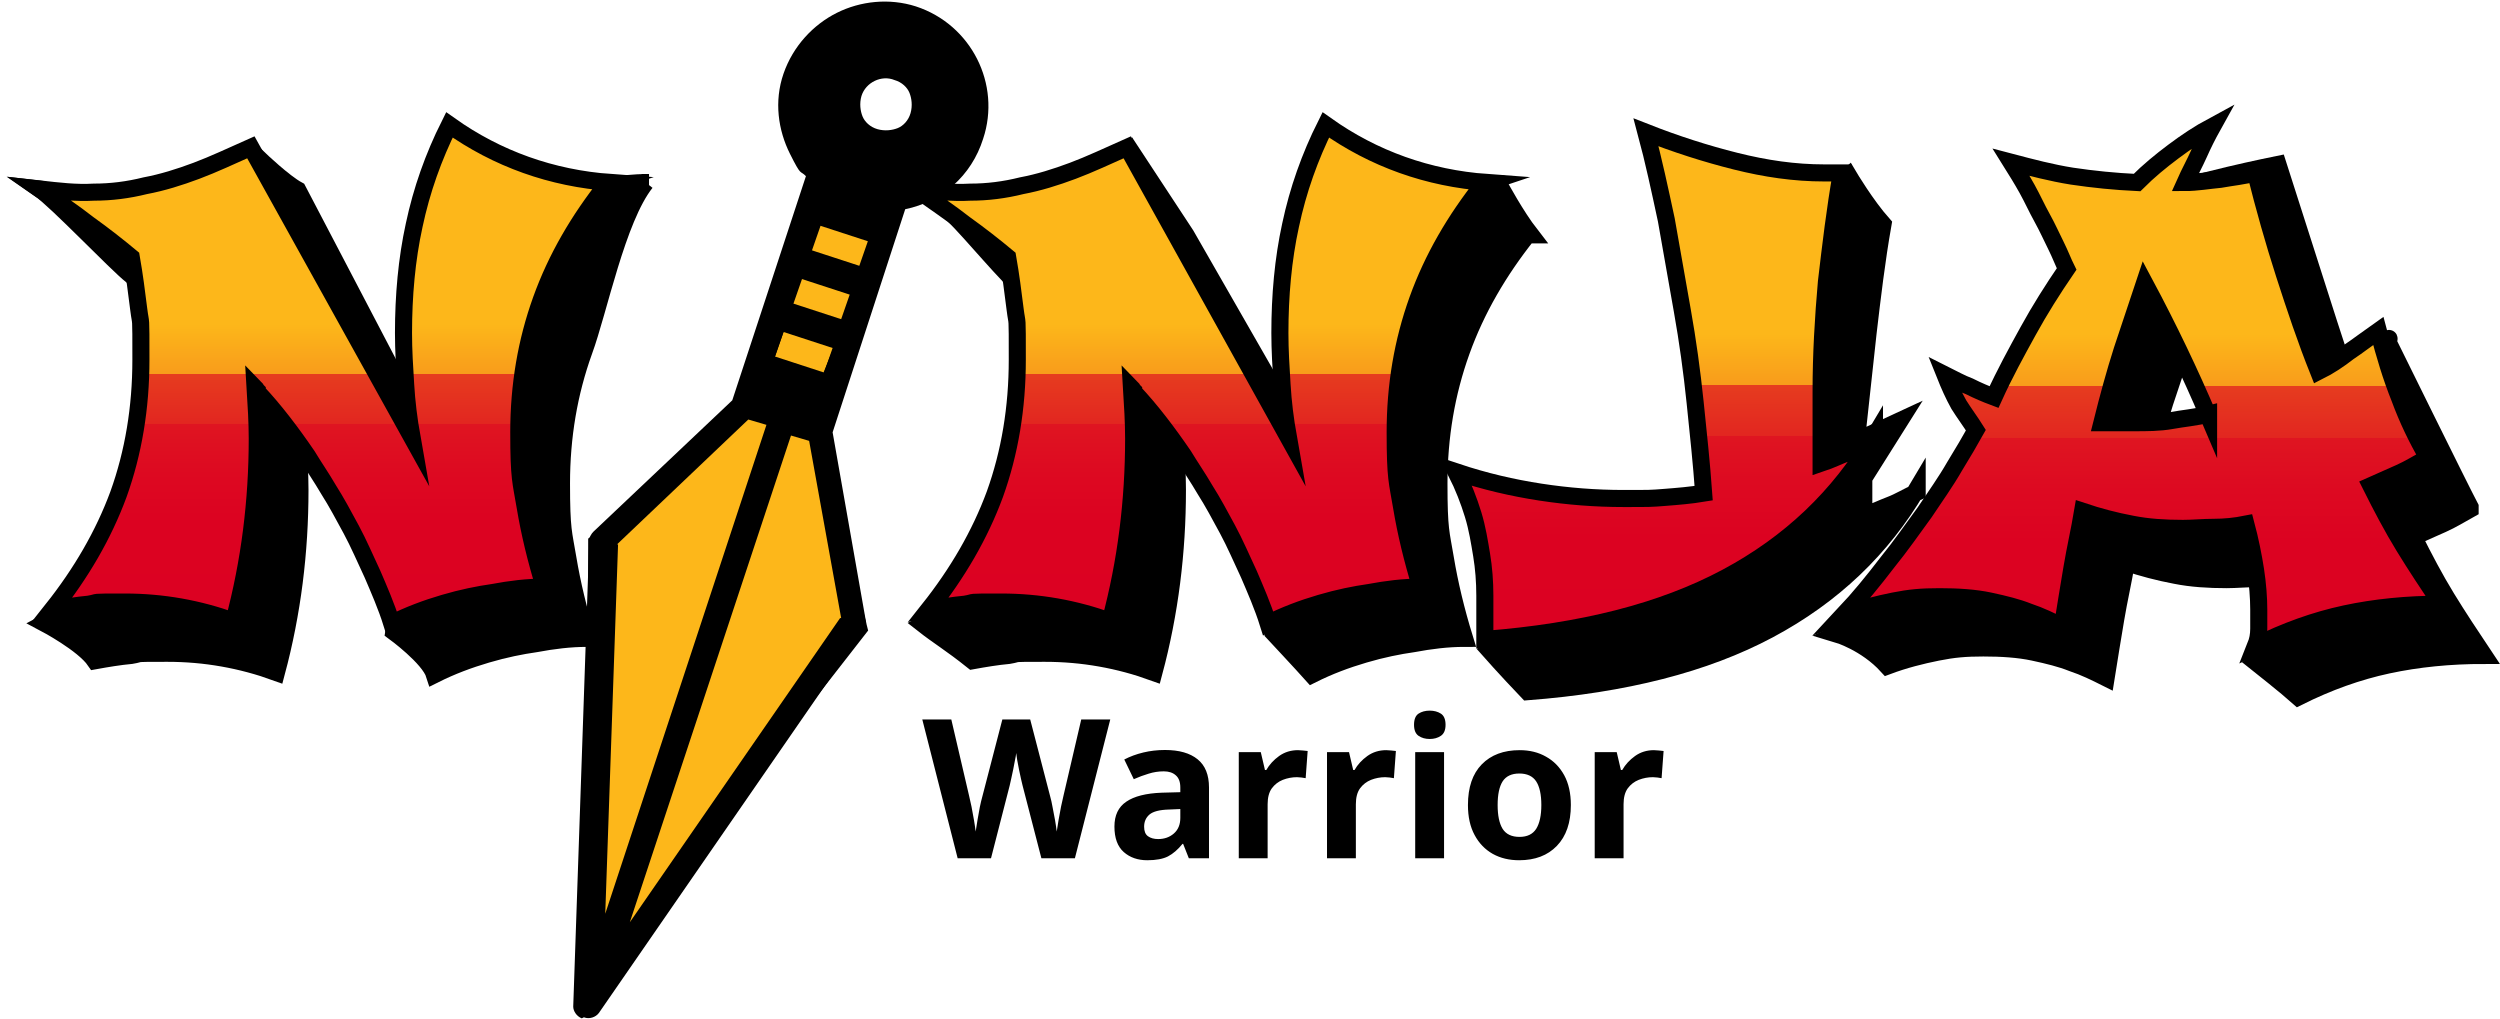
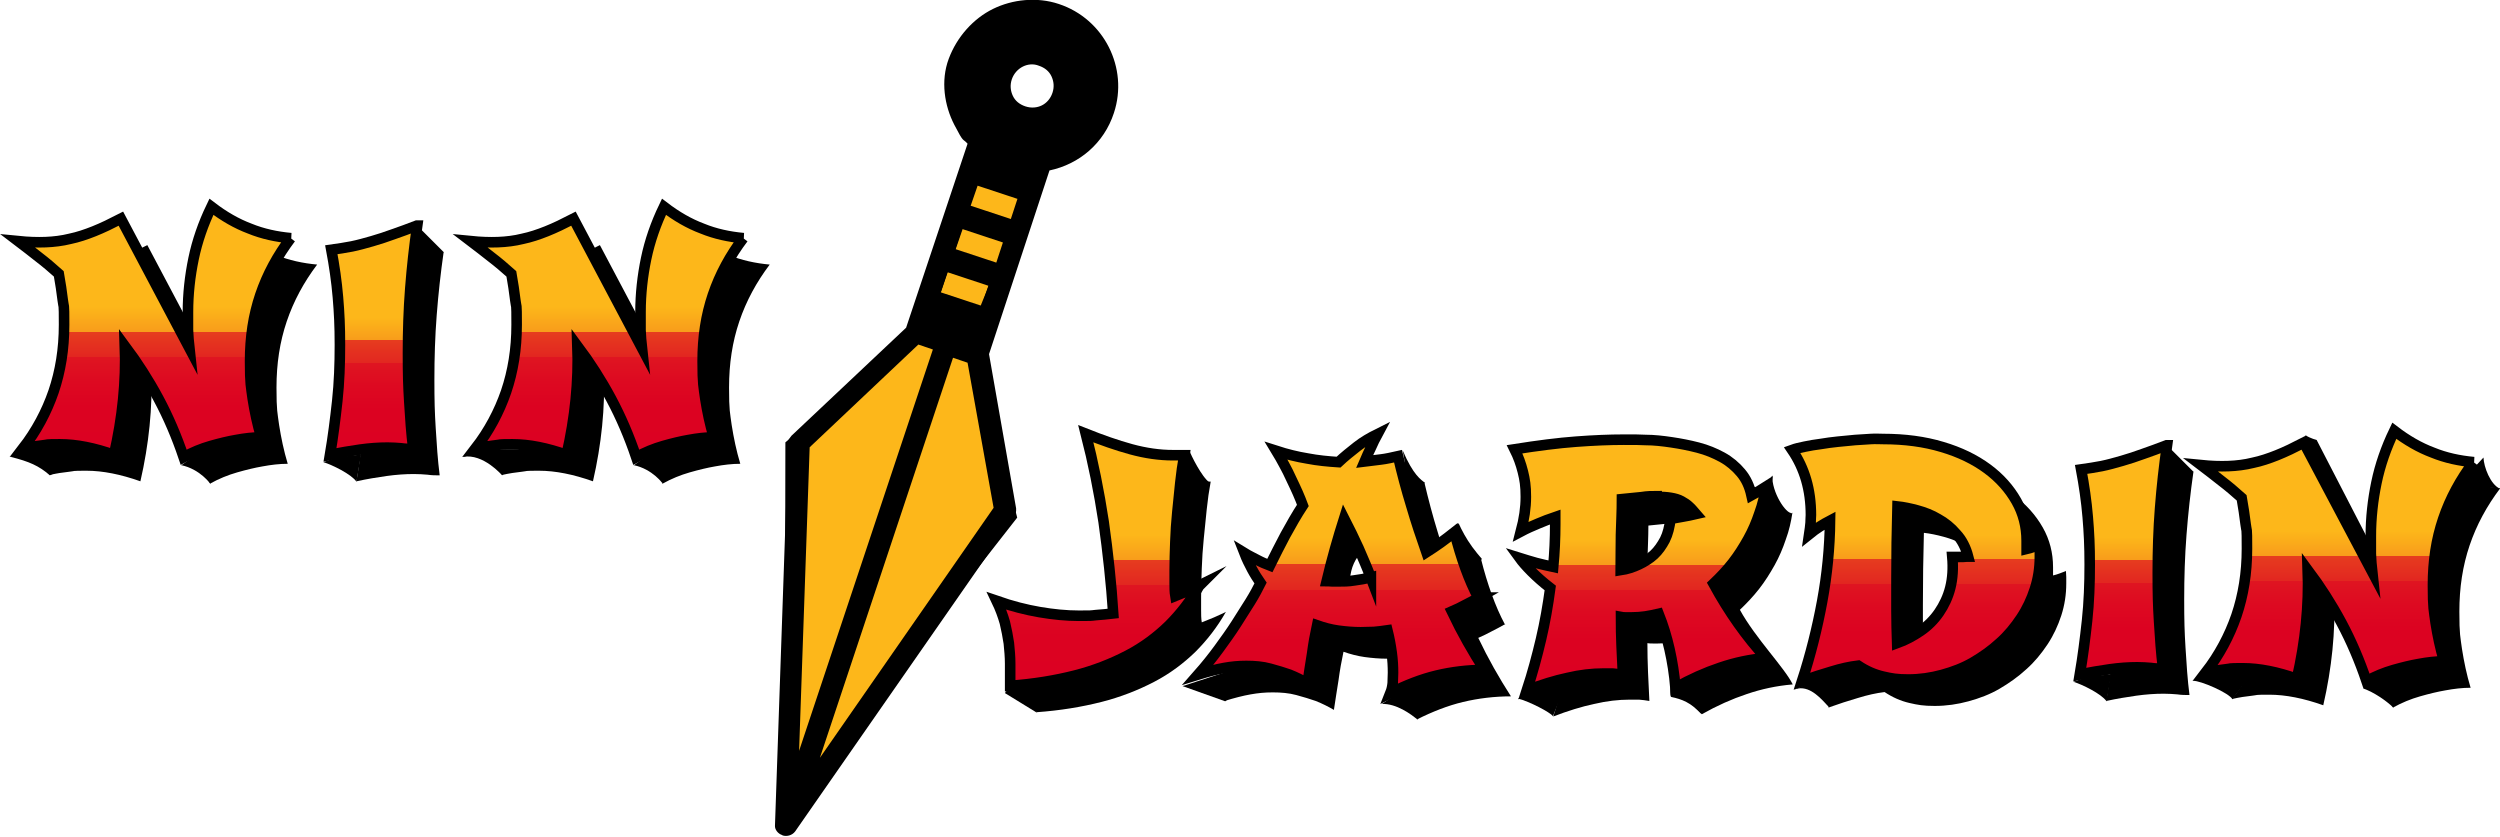
- <svg xmlns="http://www.w3.org/2000/svg" xmlns:xlink="http://www.w3.org/1999/xlink" id="Calque_2" version="1.1" viewBox="0 0 234.2 95.4">
+ <svg xmlns="http://www.w3.org/2000/svg" xmlns:xlink="http://www.w3.org/1999/xlink" id="Calque_1" version="1.1" viewBox="0 0 756.8 253.1">
  <defs>
    <style>
      .st0 {
-         fill: url(#Dégradé_sans_nom_95);
+         fill: url(#Dégradé_sans_nom_956);
      }

-       .st0, .st1, .st2, .st3, .st4, .st5, .st6, .st7 {
+       .st0, .st1, .st2, .st3, .st4, .st5, .st6, .st7, .st8, .st9, .st10 {
        stroke: #000;
        stroke-miterlimit: 10;
      }

-       .st0, .st1, .st2, .st4, .st5, .st6, .st7 {
-         stroke-width: 1.6px;
+       .st0, .st1, .st2, .st3, .st4, .st5, .st6, .st8, .st9, .st10 {
+         stroke-width: 3.2px;
      }

      .st1 {
+         fill: url(#Dégradé_sans_nom_953);
+       }
+ 
+       .st2 {
+         fill: url(#Dégradé_sans_nom_959);
+       }
+ 
+       .st3 {
        fill: url(#Dégradé_sans_nom_954);
      }

-       .st2 {
+       .st4 {
+         fill: url(#Dégradé_sans_nom_957);
+       }
+ 
+       .st5 {
+         fill: url(#Dégradé_sans_nom_95);
+       }
+ 
+       .st6 {
        fill: url(#Dégradé_sans_nom_952);
      }

-       .st8 {
-         font-family: InriaSans-Bold, 'Inria Sans';
-         font-size: 18.2px;
-         font-weight: 700;
+       .st6, .st11 {
+         display: none;
      }

-       .st3 {
+       .st7 {
        fill: #fdb71a;
-         stroke-width: .6px;
+         stroke-width: 1.7px;
      }

-       .st5 {
+       .st8 {
+         fill: url(#Dégradé_sans_nom_955);
+       }
+ 
+       .st9 {
        fill: url(#Dégradé_sans_nom_951);
      }

-       .st5, .st7 {
-         display: none;
-       }
- 
-       .st6 {
-         fill: url(#Dégradé_sans_nom_953);
+       .st10 {
+         fill: url(#Dégradé_sans_nom_958);
      }
    </style>
-     <linearGradient id="Dégradé_sans_nom_95" data-name="Dégradé sans nom 95" x1="30.1" y1="58.4" x2="30.1" y2="11.7" gradientUnits="userSpaceOnUse">
+     <linearGradient id="Dégradé_sans_nom_95" data-name="Dégradé sans nom 95" x1="46.8" y1="138.4" x2="46.8" y2="62.6" gradientUnits="userSpaceOnUse">
      <stop offset="0" stop-color="#dc0122" />
      <stop offset=".2" stop-color="#dc0221" />
      <stop offset=".3" stop-color="#dd0921" />
      <stop offset=".4" stop-color="#df1521" />
      <stop offset=".4" stop-color="#e22620" />
      <stop offset=".5" stop-color="#e63c1f" />
      <stop offset=".5" stop-color="#eb571e" />
      <stop offset=".5" stop-color="#f1771c" />
      <stop offset=".5" stop-color="#f89c1b" />
      <stop offset=".6" stop-color="#fdb71a" />
    </linearGradient>
-     <linearGradient id="Dégradé_sans_nom_951" data-name="Dégradé sans nom 95" x1="69.6" y1="57.4" x2="69.6" y2="14" xlink:href="#Dégradé_sans_nom_95" />
-     <linearGradient id="Dégradé_sans_nom_952" data-name="Dégradé sans nom 95" x1="112.2" x2="112.2" xlink:href="#Dégradé_sans_nom_95" />
-     <linearGradient id="Dégradé_sans_nom_953" data-name="Dégradé sans nom 95" x1="155.9" y1="59.9" x2="155.9" y2="12.2" xlink:href="#Dégradé_sans_nom_95" />
-     <linearGradient id="Dégradé_sans_nom_954" data-name="Dégradé sans nom 95" x1="200.7" y1="60.5" x2="200.7" y2="11.9" xlink:href="#Dégradé_sans_nom_95" />
+     <linearGradient id="Dégradé_sans_nom_951" data-name="Dégradé sans nom 95" x1="183.8" x2="183.8" xlink:href="#Dégradé_sans_nom_95" />
+     <linearGradient id="Dégradé_sans_nom_952" data-name="Dégradé sans nom 95" x1="257.7" y1="92.3" x2="257.7" y2="59.7" xlink:href="#Dégradé_sans_nom_95" />
+     <linearGradient id="Dégradé_sans_nom_953" data-name="Dégradé sans nom 95" x1="113.1" y1="137.8" x2="113.1" y2="68.3" xlink:href="#Dégradé_sans_nom_95" />
+     <linearGradient id="Dégradé_sans_nom_954" data-name="Dégradé sans nom 95" x1="332.3" y1="207.7" x2="332.3" y2="131.5" xlink:href="#Dégradé_sans_nom_95" />
+     <linearGradient id="Dégradé_sans_nom_955" data-name="Dégradé sans nom 95" x1="406.2" y1="209.8" x2="406.2" y2="131.5" xlink:href="#Dégradé_sans_nom_95" />
+     <linearGradient id="Dégradé_sans_nom_956" data-name="Dégradé sans nom 95" x1="496.4" y1="208.8" x2="496.4" y2="133" xlink:href="#Dégradé_sans_nom_95" />
+     <linearGradient id="Dégradé_sans_nom_957" data-name="Dégradé sans nom 95" x1="580.1" y1="206.1" x2="580.1" y2="132.6" xlink:href="#Dégradé_sans_nom_95" />
+     <linearGradient id="Dégradé_sans_nom_958" data-name="Dégradé sans nom 95" x1="642.8" y1="204.3" x2="642.8" y2="134.8" xlink:href="#Dégradé_sans_nom_95" />
+     <linearGradient id="Dégradé_sans_nom_959" data-name="Dégradé sans nom 95" x1="707.6" y1="206.3" x2="707.6" y2="130.4" xlink:href="#Dégradé_sans_nom_95" />
  </defs>
-   <polygon class="st3" points="71 37.1 55.4 50.6 55.3 92 81 59 75.9 38.8 84.9 16.5 78.9 14.4 71 37.1" />
+   <path d="M54.8,140.8c5.8,1.2,8.9,5.7,8.9,5.7l-1.9-10.7-7,5.1Z" />
+   <path d="M191.8,140.8c5.8,1.2,8.9,5.7,8.9,5.7l-1.9-10.7-7,5.1Z" />
+   <path d="M140.2,138.3c6.1-1.1,11.8,5.6,11.8,5.6l7.5-7.9h-15.5c0-.1,0-.3-3.8,2.2Z" />
+   <path d="M96,80.1c-4,5.3-7.1,11-9.2,17.2-2.1,6.2-3.1,12.8-3.1,20s.3,7.6.8,11.4c.6,3.8,1.4,7.7,2.6,11.7-2.5,0-5,.3-7.7.8-2.3.4-4.8,1-7.6,1.8-2.8.8-5.5,1.9-8.2,3.4-2.1-6.2-4.6-12.1-7.6-17.7-3-5.6-6.4-10.9-10.2-16,.4,10.7-.7,21.7-3.3,33-5.9-2.1-11.4-3.2-16.3-3.2s-3.3.1-5.2.3c-1.9.2-3.9.5-6.1,1,4.1-5.3,7.2-11.1,9.3-17.2,2.1-6.2,3.2-12.9,3.2-20.3s-.1-4.8-.4-7.4c-.3-2.5-.7-5.2-1.2-8-2-1.8-4-3.5-6.1-5.1-2-1.6-4.1-3.2-6.2-4.8,3,.3,5.8.4,8.3.3,2.5-.1,5-.4,7.4-1,2.4-.5,4.8-1.3,7.3-2.3,2.5-1,5.2-2.3,8.1-3.8l20.7,39.1c-.2-1.8-.3-3.6-.4-5.4,0-1.8,0-3.6,0-5.4,0-5.5.6-10.9,1.7-16.2,1.1-5.3,2.9-10.5,5.4-15.7,3.8,2.9,7.6,5.1,11.6,6.6,3.9,1.6,8.1,2.5,12.5,2.9Z" />
+   <path d="M3.2,138.3c5.6,1.4,8.6,2.7,11.9,5.6,2-1.4,15-3.3,10.4-9.5s-18.6-.3-22.3,3.9Z" />
+   <path d="M233,80.1c-4,5.3-7.1,11-9.2,17.2-2.1,6.2-3.1,12.8-3.1,20s.3,7.6.8,11.4c.6,3.8,1.4,7.7,2.6,11.7-2.5,0-5,.3-7.7.8-2.3.4-4.8,1-7.6,1.8-2.8.8-5.5,1.9-8.2,3.4-2.1-6.2-4.6-12.1-7.6-17.7-3-5.6-6.4-10.9-10.2-16,.4,10.7-.7,21.7-3.3,33-5.9-2.1-11.4-3.2-16.3-3.2s-3.3.1-5.2.3c-1.9.2-3.9.5-6.1,1,4.1-5.3,7.2-11.1,9.3-17.2,2.1-6.2,3.2-12.9,3.2-20.3s-.1-4.8-.4-7.4c-.3-2.5-.7-5.2-1.2-8-2-1.8-4-3.5-6.1-5.1-2-1.6-4.1-3.2-6.2-4.8,3,.3,5.8.4,8.3.3,2.5-.1,5-.4,7.4-1,2.4-.5,4.8-1.3,7.3-2.3,2.5-1,5.2-2.3,8.1-3.8l20.7,39.1c-.2-1.8-.3-3.6-.4-5.4,0-1.8,0-3.6,0-5.4,0-5.5.6-10.9,1.7-16.2,1.1-5.3,2.9-10.5,5.4-15.7,3.8,2.9,7.6,5.1,11.6,6.6,3.9,1.6,8.1,2.5,12.5,2.9Z" />
+   <path class="st5" d="M88,72.1c-4,5.3-7.1,11-9.2,17.2-2.1,6.2-3.1,12.8-3.1,20s.3,7.6.8,11.4c.6,3.8,1.4,7.7,2.6,11.7-2.5,0-5,.3-7.7.8-2.3.4-4.8,1-7.6,1.8-2.8.8-5.5,1.9-8.2,3.4-2.1-6.2-4.6-12.1-7.6-17.7-3-5.6-6.4-10.9-10.2-16,.4,10.7-.7,21.7-3.3,33-5.9-2.1-11.4-3.2-16.3-3.2s-3.3.1-5.2.3c-1.9.2-3.9.5-6.1,1,4.1-5.3,7.2-11.1,9.3-17.2,2.1-6.2,3.2-12.9,3.2-20.3s-.1-4.8-.4-7.4c-.3-2.5-.7-5.2-1.2-8-2-1.8-4-3.5-6.1-5.1-2-1.6-4.1-3.2-6.2-4.8,3,.3,5.8.4,8.3.3,2.5-.1,5-.4,7.4-1,2.4-.5,4.8-1.3,7.3-2.3,2.5-1,5.2-2.3,8.1-3.8l20.7,39.1c-.2-1.8-.3-3.6-.4-5.4,0-1.8,0-3.6,0-5.4,0-5.5.6-10.9,1.7-16.2,1.1-5.3,2.9-10.5,5.4-15.7,3.8,2.9,7.6,5.1,11.6,6.6,3.9,1.6,8.1,2.5,12.5,2.9Z" />
+   <path class="st9" d="M225,72.1c-4,5.3-7.1,11-9.2,17.2-2.1,6.2-3.1,12.8-3.1,20s.3,7.6.8,11.4c.6,3.8,1.4,7.7,2.6,11.7-2.5,0-5,.3-7.7.8-2.3.4-4.8,1-7.6,1.8-2.8.8-5.5,1.9-8.2,3.4-2.1-6.2-4.6-12.1-7.6-17.7-3-5.6-6.4-10.9-10.2-16,.4,10.7-.7,21.7-3.3,33-5.9-2.1-11.4-3.2-16.3-3.2s-3.3.1-5.2.3c-1.9.2-3.9.5-6.1,1,4.1-5.3,7.2-11.1,9.3-17.2,2.1-6.2,3.2-12.9,3.2-20.3s-.1-4.8-.4-7.4c-.3-2.5-.7-5.2-1.2-8-2-1.8-4-3.5-6.1-5.1-2-1.6-4.1-3.2-6.2-4.8,3,.3,5.8.4,8.3.3,2.5-.1,5-.4,7.4-1,2.4-.5,4.8-1.3,7.3-2.3,2.5-1,5.2-2.3,8.1-3.8l20.7,39.1c-.2-1.8-.3-3.6-.4-5.4,0-1.8,0-3.6,0-5.4,0-5.5.6-10.9,1.7-16.2,1.1-5.3,2.9-10.5,5.4-15.7,3.8,2.9,7.6,5.1,11.6,6.6,3.9,1.6,8.1,2.5,12.5,2.9Z" />
+   <path class="st11" d="M278.6,64.7c-1.2,5.2,2.5,9.8,2.5,9.8l-13.6,2.6-1.1-5.8,12.2-6.7Z" />
+   <path class="st11" d="M250.3,95.1c.4-3.5-10.4-6.6-10.4-6.6l10.9-3.9,2.5,8.1-2.9,2.4" />
+   <path class="st11" d="M281.2,74.6c-1.9,1.3-3.8,2.9-5.6,4.8-1.9,1.9-3.7,3.9-5.3,6.2-1.7,2.3-3.2,4.6-4.7,7.1-1.4,2.5-2.6,5-3.6,7.6-1.3-1.2-2.9-2.3-4.9-3.3-1.9-1-6.8-1.8-6.8-1.8,0,0,4.5-8.4,6.3-12.9,1.8-4.5,3.1-9.4,4.1-14.5,1,.8,2.3,1.6,4,2.5,1.6.8,3.4,1.6,5.2,2.3,1.9.7,3.8,1.2,5.8,1.6,2,.4,3.8.6,5.5.5Z" />
+   <path class="st6" d="M273.2,66.6c-1.9,1.3-3.8,2.9-5.6,4.8-1.9,1.9-3.7,3.9-5.3,6.2-1.7,2.3-3.2,4.6-4.7,7.1-1.4,2.5-2.6,5-3.6,7.6-1.3-1.2-2.9-2.3-4.9-3.3-1.9-1-4.2-1.6-6.8-1.8,2.4-4.1,4.5-8.4,6.3-12.9,1.8-4.5,3.1-9.4,4.1-14.5,1,.8,2.3,1.6,4,2.5,1.6.8,3.4,1.6,5.2,2.3,1.9.7,3.8,1.2,5.8,1.6,2,.4,3.8.6,5.5.5Z" />
+   <g id="Calque_5">
+     <polyline points="126.3 68.3 134.3 76.3 124.2 87.4 126.3 68.3" />
+     <path d="M107.9,145.8c-1.6-2.3-7.4-5.1-10-5.9l4.1-1.5,7.3-.8-1.4,8.3Z" />
+     <path d="M134.3,76.3c-.9,6.3-1.6,12.6-2.1,19.1-.5,6.4-.7,12.9-.7,19.5s.1,9.8.4,14.7.6,9.6,1.2,14.3c-1.2,0-2.4,0-3.7-.2-1.2-.1-2.6-.2-4.1-.2-2.7,0-5.4.2-8.3.6-2.8.4-5.9.9-9.1,1.6.9-5.3,1.6-10.8,2.2-16.3.6-5.6.8-11.2.8-17s-.2-9.6-.6-14.4c-.4-4.8-1.1-9.6-2-14.4,2.1-.3,4.2-.6,6.2-1,2-.4,4.1-1,6.2-1.6,2.1-.6,4.2-1.3,6.4-2.1,2.2-.8,4.6-1.6,7.1-2.6Z" />
+     <path class="st1" d="M126.3,68.3c-.9,6.3-1.6,12.6-2.1,19.1-.5,6.4-.7,12.9-.7,19.5s.1,9.8.4,14.7.6,9.6,1.2,14.3c-1.2,0-2.4,0-3.7-.2-1.2-.1-2.6-.2-4.1-.2-2.7,0-5.4.2-8.3.6-2.8.4-5.9.9-9.1,1.6.9-5.3,1.6-10.8,2.2-16.3.6-5.6.8-11.2.8-17s-.2-9.6-.6-14.4c-.4-4.8-1.1-9.6-2-14.4,2.1-.3,4.2-.6,6.2-1,2-.4,4.1-1,6.2-1.6,2.1-.6,4.2-1.3,6.4-2.1,2.2-.8,4.6-1.6,7.1-2.6Z" />
+   </g>
  <g id="Layer_34">
-     <path d="M54.7,95.3c.5.2,1.1,0,1.4-.4l24.8-35.9c.2-.2.3-.6.2-.9l-3.1-17.6,6.8-20.9c3.4-.7,6.2-3.1,7.3-6.6,1.7-5.1-1.1-10.7-6.3-12.4-2.5-.8-5.2-.5-7.4.6s-4.1,3.1-5,5.7-.5,5.3.6,7.5.9,1.5,1.5,2.1l-6.9,21-13,12.3c-.2.2-.4.5-.4.9l-1.5,43.6c0,.4.3.9.8,1.1ZM78.7,57.9l-19.7,28.5h0l15.1-45.6,1.7.5,3,16.6ZM76.7,21.1l4.6,1.5-.8,2.3-4.6-1.5.8-2.3ZM85.3,10.6c-.2.7-.7,1.2-1.2,1.4s-1.2.3-1.9.1c-.7-.2-1.2-.7-1.4-1.2s-.3-1.2-.1-1.9c.4-1.3,1.9-2,3.1-1.5.7.2,1.2.7,1.4,1.2s.3,1.2.1,1.9ZM75,26.1l4.6,1.5-.8,2.3-4.6-1.5.8-2.3ZM73.4,31.1l4.6,1.5-.8,2.3-4.6-1.5.8-2.3ZM57.8,51l12.3-11.7,1.7.5h0l-15.1,45.8h0l1.2-34.6Z" />
+     <polygon class="st7" points="280.4 98.6 238.6 134.3 238.4 244.2 307 156.5 293.5 103.1 317.6 43.7 301.3 38.1 280.4 98.6" />
+     <path d="M236.9,252.9c1.3.4,2.9,0,3.8-1.2l66.3-95.3c.4-.6.7-1.5.6-2.5l-8.2-46.7,18.3-55.6c9-1.9,16.5-8.2,19.5-17.4,4.5-13.6-3-28.5-16.7-33-6.6-2.2-14-1.4-19.9,1.5-5.9,2.9-10.9,8.4-13.4,15.1-2.5,6.7-1.3,14.2,1.7,20s2.4,3.9,4,5.7l-18.6,55.7-34.7,32.7c-.4.6-1.2,1.3-1,2.3l-4,115.7c-.1,1.2.9,2.5,2.2,2.9ZM300.8,153.7l-52.6,75.7h0l40.3-121.1,4.4,1.5,7.9,44ZM295.6,56.1l12.4,4.1-2,6.1-12.4-4.1,2-6.1ZM318.6,28.1c-.6,1.8-1.8,3.1-3.2,3.8s-3.2.9-5,.3c-1.8-.6-3.1-1.7-3.8-3.2s-.9-3.2-.3-5c1.2-3.5,5-5.4,8.2-4.1,1.8.6,3.1,1.7,3.8,3.2.7,1.5.9,3.2.3,5ZM291.2,69.3l12.4,4.1-2,6.1-12.4-4.1,2-6.1ZM286.8,82.4l12.4,4.1-2,6.1-12.4-4.1,2-6.1ZM245.1,135.4l32.9-31.1,4.4,1.5h0l-40.5,121.5h0l3.2-91.9Z" />
  </g>
-   <text class="st8" transform="translate(86.4 80.4)">
-     <tspan x="0" y="0">Warrior</tspan>
-   </text>
-   <g>
-     <path class="st4" d="M60.5,17.1c-2.7,3.4-4.4,12-5.8,15.8-1.4,3.9-2.1,8-2.1,12.4s.2,4.6.6,7c.4,2.4,1,4.9,1.8,7.5-1.6,0-3.2.2-4.8.5-1.4.2-2.9.5-4.6,1-1.7.5-3.3,1.1-4.9,1.9-.5-1.6-3.8-4-3.8-4,0,0,.6-3.5,0-4.8-.7-1.3-1.4-2.6-2.1-3.7-.7-1.2-1.4-2.2-2-3.2-1.5-2.2-3.1-4.3-4.7-6,0,0,0,0,0-.1,0,0,0,0-.1-.1,0,0,0-.1-.1-.2.1,1.6.2,3.3.2,4.8,0,5.8-.7,11.5-2.2,17.1-3.3-1.2-6.7-1.8-10.2-1.8s-2.2,0-3.4.2c-1.1.1-2.3.3-3.4.5-1.1-1.6-4.7-3.5-4.7-3.5,0,0,10.1-5.2,10.9-7.3,1.4-3.9,2.1-8.1,2.1-12.6s0-3.1-.2-4.7c-.2-1.6-.4-3.2-.7-4.9-1.2-1-2.6-2.1-4-3.1-1.4-1.1-7-7-8.6-8.1,1.8.2,7.5,5.2,9.1,5.2,1.6,0,3.2-.2,4.8-.6,1.6-.3,3.2-.8,4.8-1.4,1.2-.4,1.9-6,1.9-6,0,0,2.3,2.2,3.6,2.9l14.7,28.1c-.3-1.7-.5-3.3-.6-5-.1-1.6-.2-3.2-.2-4.8,0-3.5.3-6.9,1-10.1.7-3.3,1.8-6.4,3.3-9.4,4.5,3.2,8.7.5,14.7.5Z" />
-     <path class="st0" d="M56.9,17.2c-2.7,3.4-4.8,7-6.2,10.9-1.4,3.9-2.1,8-2.1,12.4s.2,4.6.6,7c.4,2.4,1,4.9,1.8,7.5-1.6,0-3.2.2-4.8.5-1.4.2-2.9.5-4.6,1-1.7.5-3.3,1.1-4.9,1.9-.5-1.6-1.2-3.2-1.8-4.6-.7-1.5-1.3-2.9-2-4.2-.7-1.3-1.4-2.6-2.1-3.7-.7-1.2-1.4-2.2-2-3.2-1.5-2.2-3.1-4.3-4.7-6,0,0,0,0,0-.1,0,0,0,0-.1-.1,0,0,0-.1-.1-.2.1,1.6.2,3.3.2,4.8,0,5.8-.7,11.5-2.2,17.1-3.3-1.2-6.7-1.8-10.2-1.8s-2.2,0-3.4.2c-1.1.1-2.3.3-3.4.5,2.7-3.4,4.8-7,6.2-10.8,1.4-3.9,2.1-8.1,2.1-12.6s0-3.1-.2-4.7c-.2-1.6-.4-3.2-.7-4.9-1.2-1-2.6-2.1-4-3.1-1.4-1.1-2.9-2.1-4.6-3.3,1.8.2,3.4.4,5.1.3,1.6,0,3.2-.2,4.8-.6,1.6-.3,3.2-.8,4.8-1.4,1.6-.6,3.3-1.4,5.1-2.2l15.1,27.2c-.3-1.7-.5-3.3-.6-5-.1-1.6-.2-3.2-.2-4.8,0-3.5.3-6.9,1-10.1.7-3.3,1.8-6.4,3.3-9.4,4.5,3.2,9.6,5,15.1,5.4Z" />
-     <path class="st7" d="M81.7,18.8c-.6,4-1.1,7.9-1.4,12-.3,4-.5,8.1-.5,12.2s0,6.2.3,9.2c.2,3,.5,6,.8,9-.8,0-1.6-.1-2.3-.2-.8,0-1.5,0-2.2,0-1.8,0-3.5,0-5.2.3-1.7.2-3.6.5-5.5.9-1-1-3.8-3.8-3.8-3.8,0,0,5-3.9,5.3-6.4.4-3.4.5-7,.5-10.5s-.1-6.1-.4-9.1c-.3-3-.7-6-1.3-9,1.3-.2,2.7-.4,3.9-.7,1.3-.3,2.6-.6,3.8-1,1.3-.4,4.9-7,4.9-7,0,0,1.7,4.7,3.2,4.1Z" />
-     <path class="st5" d="M77.6,14c-.6,4-1.1,7.9-1.4,12-.3,4-.5,8.1-.5,12.2s0,6.2.3,9.2c.2,3,.5,6,.8,9-.8,0-1.6-.1-2.3-.2-.8,0-1.5,0-2.2,0-1.8,0-3.5,0-5.2.3-1.7.2-3.6.5-5.5.9.6-3.3,1.1-6.7,1.4-10.2.4-3.4.5-7,.5-10.5s-.1-6.1-.4-9.1c-.3-3-.7-6-1.3-9,1.3-.2,2.7-.4,3.9-.7,1.3-.3,2.6-.6,3.8-1,1.3-.4,2.6-.8,3.9-1.3,1.3-.5,2.7-1,4.1-1.6Z" />
-     <path class="st4" d="M143.1,22c-2.7,3.4-4.8,7-6.2,10.9s-2.1,8-2.1,12.4.2,4.6.6,7,1,4.9,1.8,7.5c-1.6,0-3.2.2-4.8.5-1.4.2-2.9.5-4.6,1s-3.3,1.1-4.9,1.9c-.8-.9-3.6-3.9-3.6-3.9,0,0,.5-3.6-.2-4.9-.7-1.3-1.4-2.6-2.1-3.7-.7-1.2-1.4-2.2-2-3.2-1.5-2.2-3.1-4.3-4.7-6,0,0,0,0,0-.1,0,0,0,0-.1-.1,0,0,0-.1-.1-.2.1,1.6.2,3.3.2,4.8,0,5.8-.7,11.5-2.2,17.1-3.3-1.2-6.7-1.8-10.2-1.8s-2.2,0-3.4.2c-1.1.1-2.3.3-3.4.5-2-1.6-3.2-2.3-4.6-3.4,5.5-2.8,9.6-4.3,10.8-7.4,1.4-3.9,2.1-8.1,2.1-12.6s0-3.1-.2-4.7c-.2-1.6-.4-3.2-.7-4.9-1.2-1-2.7-1.9-4-3.1-2.3-2.4-5.1-5.9-6.7-7,1.8.2,5.6,4.1,7.2,4.1,1.6,0,3.2-.2,4.8-.6,1.6-.3,3.2-.8,4.8-1.4,1-.4,1.9-5.9,1.9-5.9,0,0,2.3,3.5,4.6,7l13.7,23.9c-.3-1.7-.5-3.3-.6-5-.1-1.6-.2-3.2-.2-4.8,0-3.5.3-6.9,1-10.1.7-3.3,1.8-6.4,3.3-9.4,3.6,2.5,12.2.8,12.2.8,0,0,1.5,2.8,2.9,4.6Z" />
-     <path class="st2" d="M139,17.2c-2.7,3.4-4.8,7-6.2,10.9s-2.1,8-2.1,12.4.2,4.6.6,7,1,4.9,1.8,7.5c-1.6,0-3.2.2-4.8.5-1.4.2-2.9.5-4.6,1s-3.3,1.1-4.9,1.9c-.5-1.6-1.2-3.2-1.8-4.6-.7-1.5-1.3-2.9-2-4.2-.7-1.3-1.4-2.6-2.1-3.7-.7-1.2-1.4-2.2-2-3.2-1.5-2.2-3.1-4.3-4.7-6,0,0,0,0,0-.1,0,0,0,0-.1-.1,0,0,0-.1-.1-.2.1,1.6.2,3.3.2,4.8,0,5.8-.7,11.5-2.2,17.1-3.3-1.2-6.7-1.8-10.2-1.8s-2.2,0-3.4.2c-1.1.1-2.3.3-3.4.5,2.7-3.4,4.8-7,6.2-10.8,1.4-3.9,2.1-8.1,2.1-12.6s0-3.1-.2-4.7c-.2-1.6-.4-3.2-.7-4.9-1.2-1-2.6-2.1-4-3.1-1.4-1.1-2.9-2.1-4.6-3.3,1.8.2,3.4.4,5.1.3,1.6,0,3.2-.2,4.8-.6,1.6-.3,3.2-.8,4.8-1.4,1.6-.6,3.3-1.4,5.1-2.2l15.1,27.2c-.3-1.7-.5-3.3-.6-5-.1-1.6-.2-3.2-.2-4.8,0-3.5.3-6.9,1-10.1.7-3.3,1.8-6.4,3.3-9.4,4.5,3.2,9.6,5,15.1,5.4Z" />
-     <path class="st4" d="M179.6,45.8c-3.3,5.6-7.9,10-13.9,13.2-6,3.2-13.5,5.1-22.6,5.8-2.1-2.2-3.6-3.9-3.6-3.9,0,0,3.5-2.8,3.3-4s-.4-2.5-.8-3.8-.9-2.6-1.6-4c2.7.9,5.3,1.5,7.9,1.9,2.6.4,5.2.6,7.8.6s2.5,0,3.8-.1,2.5-.2,3.7-.4c-.2-2.8-.5-5.6-.8-8.5s-.7-5.8-1.2-8.6-1-5.7-1.5-8.5c-.6-2.8-1.2-5.6-1.9-8.2,2.8,1.1,5.6,2,8.4,2.7,2.2.6,6.6-3.5,6.6-3.5,0,0,1.6,2.7,3.2,4.5-.6,3.4-1,6.8-1.4,10.2-.2,1.8-1.1,10.1-1.1,10.1l4.1-1.9-3.4,5.4s0,2.4,0,3.5c.9-.3,1.7-.7,2.5-1s1.6-.8,2.5-1.2Z" />
-     <path class="st6" d="M175.6,40.9c-3.3,5.6-7.9,10-13.9,13.2-6,3.2-13.5,5.1-22.6,5.8,0-1.5,0-2.8,0-4.1s-.1-2.6-.3-3.8-.4-2.5-.8-3.8-.9-2.6-1.6-4c2.7.9,5.3,1.5,7.9,1.9,2.6.4,5.2.6,7.8.6s2.5,0,3.8-.1,2.5-.2,3.7-.4c-.2-2.8-.5-5.6-.8-8.5-.3-2.9-.7-5.8-1.2-8.6s-1-5.7-1.5-8.5c-.6-2.8-1.2-5.6-1.9-8.2,2.8,1.1,5.6,2,8.4,2.7,2.8.7,5.5,1.1,8.3,1.1h.8c.3,0,.5,0,.8,0-.6,3.4-1,6.8-1.4,10.2-.3,3.4-.5,6.8-.5,10.3s0,2,0,3.2,0,2.4,0,3.5c.9-.3,1.7-.7,2.5-1s1.6-.8,2.5-1.2Z" />
-     <path class="st4" d="M231.4,47.7c-.9.5-1.7,1-2.6,1.4-.9.4-1.8.8-2.7,1.2,1,2,2,3.9,3.1,5.7,1.1,1.8,2.3,3.6,3.5,5.4-3.2,0-6.2.3-9,.9s-5.6,1.6-8.4,3c-1-.9-3.9-3.2-3.9-3.2,0,0,4.2-2.6,4-3.9s-.5-2.8-.9-4.3c-1,.2-2,.3-3,.3-1,0-2,.1-2.9.1-1.7,0-3.3-.1-4.8-.4-1.6-.3-3.1-.7-4.6-1.2-.3,1.8-.7,3.5-1,5.3-.3,1.8-.6,3.6-.9,5.5-1-.5-2-1-3.2-1.4-1-.4-2.2-.7-3.6-1s-3-.4-4.7-.4-2.8.1-4.3.4-3.1.7-4.7,1.3c-2-2.2-4.7-3-4.7-3,0,0,11.2-5,12.3-6.6,1-1.5,2-2.9,2.8-4.3.8-1.3,1.5-2.5,2-3.4-.5-.8-1.1-1.6-1.6-2.4-.5-.9-.9-1.8-1.3-2.8.8.4,1.5.8,2.3,1.1.8.4,1.5.7,2.3,1h0c1-2.2,2.1-4.2,3.2-6.2,1.1-2,2.3-3.9,3.6-5.8-.3-.6-.6-1.4-1-2.2-.4-.8-.8-1.7-1.3-2.6-.5-.9-.9-1.8-1.4-2.7-.5-.9-1-1.7-1.5-2.5,1.9.5,3.8,1,5.7,1.3,2,.3,4,.5,6.1.6,1.1-1.1-2.2-2.9-1-3.8,1.2-.9,10.1-2.7,10.1-2.7,0,0,3.8,11.9,4.8,15,1,3.1,2,6.1,3.2,9.1.8-.4,1.8-5.1,2.2-6.8s.1-.7.1-.7c0,0,6.8,13.8,7.7,15.5ZM210.9,43.9c-1.7-4-3.7-8.2-6-12.5-.7,2.1-1.4,4.2-2.1,6.3-.7,2.2-1.3,4.4-1.9,6.8.5,0,1,0,1.5,0,.5,0,1,0,1.5,0,1.2,0,2.4,0,3.5-.2s2.3-.3,3.5-.6Z" />
-     <path class="st1" d="M227.4,42.9c-.9.5-1.7,1-2.6,1.4-.9.4-1.8.8-2.7,1.2,1,2,2,3.9,3.1,5.7,1.1,1.8,2.3,3.6,3.5,5.4-3.2,0-6.2.3-9,.9s-5.6,1.6-8.4,3c.2-.5.3-1,.3-1.6s0-1.2,0-1.8c0-1.1-.1-2.4-.3-3.7s-.5-2.8-.9-4.3c-1,.2-2,.3-3,.3-1,0-2,.1-2.9.1-1.7,0-3.3-.1-4.8-.4-1.6-.3-3.1-.7-4.6-1.2-.3,1.8-.7,3.5-1,5.3-.3,1.8-.6,3.6-.9,5.5-1-.5-2-1-3.2-1.4-1-.4-2.2-.7-3.6-1s-3-.4-4.7-.4-2.8.1-4.3.4-3.1.7-4.7,1.3c1.5-1.6,2.8-3.2,4.1-4.9,1.3-1.6,2.4-3.2,3.5-4.7,1-1.5,2-2.9,2.8-4.3.8-1.3,1.5-2.5,2-3.4-.5-.8-1.1-1.6-1.6-2.4-.5-.9-.9-1.8-1.3-2.8.8.4,1.5.8,2.3,1.1.8.4,1.5.7,2.3,1h0c1-2.2,2.1-4.2,3.2-6.2,1.1-2,2.3-3.9,3.6-5.8-.3-.6-.6-1.4-1-2.2-.4-.8-.8-1.7-1.3-2.6-.5-.9-.9-1.8-1.4-2.7-.5-.9-1-1.7-1.5-2.5,1.9.5,3.8,1,5.7,1.3,2,.3,4,.5,6.1.6,1.1-1.1,2.2-2,3.4-2.9,1.2-.9,2.4-1.7,3.7-2.4-.5.9-.9,1.7-1.3,2.6-.4.9-.9,1.8-1.3,2.7,1.1,0,2.2-.2,3.3-.3,1.1-.2,2.2-.3,3.3-.6.8,3.2,1.7,6.4,2.7,9.5,1,3.1,2,6.1,3.2,9.1,1-.5,1.9-1.1,2.8-1.8.9-.6,1.8-1.3,2.8-2,.6,2.3,1.2,4.3,2,6.3.7,1.9,1.6,3.8,2.6,5.5ZM206.9,39c-1.7-4-3.7-8.2-6-12.5-.7,2.1-1.4,4.2-2.1,6.3-.7,2.2-1.3,4.4-1.9,6.8.5,0,1,0,1.5,0,.5,0,1,0,1.5,0,1.2,0,2.4,0,3.5-.2s2.3-.3,3.5-.6Z" />
-   </g>
+   <polygon points="304.2 209.8 313.8 215.7 315.9 207.7 305.8 207.7 304.2 209.8" />
+   <polygon points="358 207.7 370.9 212.3 377.7 206.3 380.8 204 374.9 202.2 358 207.7" />
+   <path d="M418.2,213.1c4.6-.2,9,3.2,10.9,4.7l4.8-8.9-4.4-3.3-11.2,7.5Z" />
+   <path d="M424.6,136.3c3.3,7.7,5.6,8.9,6.8,9.9l-5.6,2.2-.6-8.8" />
+   <path d="M441.5,158.3c1,2.2,2.3,4.7,4.2,7.3,1,1.3,1.9,2.5,2.9,3.6l-4,4.7c-1.1-1.4-5.3-6.7-4-12.9.2-.8.5-1.7.9-2.6Z" />
+   <path d="M470.1,216.8s4.7-11.6,4.7-11.6h0c-12.4,3.4-13.5,4.8-15.2,6.3,3.3.8,9.8,4.2,10.5,5.3Z" />
+   <polyline points="507.1 208.2 515.1 216.2 515.1 202.2 507.1 208.2" />
+   <path d="M544.4,208.4c3.8-.5,6.8,3,9.3,5.7l4.5-11.8-15,6.4" />
+   <polyline points="656 134.8 664 142.8 653.9 153.9 656 134.8" />
+   <path d="M637.7,212.3c-1.6-2.3-7.4-5.1-10-5.9l4.1-1.5,7.3-.8-1.4,8.3Z" />
+   <path d="M663.9,206.1c2.2-.1,11,3.7,11.9,5.6l6.1-8.2-14.1.2" />
+   <path d="M715.6,208.5c2.9,1,6.8,3.6,8.9,5.7l.2-11.4c-.8,0-8.2,3.4-8.2,3.4l-.9,2.3Z" />
+   <path d="M751.8,138.5c.1,2.9,2.1,8.1,4.9,9.4l-12.5-1.2,7.6-8.2Z" />
+   <line x1="744.2" y1="145.1" x2="748.8" y2="139.9" />
+   <path d="M536.5,143.8c-.2,5.3,4.2,11.8,5.9,11.5l-6.7,6.2-2.8-9.9,3.6-7.7Z" />
+   <path d="M371,185.4c-2.5,4.4-5.6,8.4-9.1,11.9-3.6,3.5-7.7,6.6-12.5,9.1s-10.1,4.6-16,6.1c-5.9,1.5-12.5,2.6-19.6,3.1,0-2.4,0-4.6,0-6.7,0-2.1-.2-4.2-.4-6.2-.3-2-.7-4.1-1.2-6.2-.6-2.1-1.4-4.3-2.5-6.6,4.6,1.6,8.9,2.7,13,3.4,4.1.7,8.1,1.1,11.9,1.1s3.4,0,5.2-.2c1.7-.1,3.4-.3,5.2-.5-.6-9.2-1.6-18.4-2.9-27.7-1.4-9.2-3.2-18.1-5.4-26.7,4.8,1.9,9.3,3.5,13.7,4.7,4.4,1.2,8.6,1.8,12.7,1.8h3.4c-.5,2.7-.9,5.5-1.2,8.4s-.6,5.9-.9,8.9c-.3,3-.5,6-.6,9-.1,3-.2,5.8-.2,8.6s0,2.6,0,3.9c0,1.3,0,2.6.2,3.8,1.2-.5,2.4-1,3.7-1.5,1.3-.6,2.5-1.1,3.7-1.7Z" />
+   <path d="M455.7,188.9c-1.4.8-2.7,1.5-4.1,2.2-1.3.7-2.7,1.4-4.1,2,3,6.3,6.3,12.1,9.9,17.7-5,0-9.9.6-14.5,1.7-4.6,1.1-9.2,2.9-14,5.3.4-1,.6-2,.7-3,0-1,.1-2.1.1-3.2,0-1.8-.1-3.8-.4-6-.3-2.2-.7-4.4-1.3-6.8-1.4.2-2.7.4-4.1.5-1.4,0-2.7.1-4,.1-2.3,0-4.6-.2-6.8-.5-2.2-.3-4.4-.9-6.4-1.6-.6,2.8-1.1,5.6-1.5,8.6-.5,2.9-.9,5.9-1.4,9-1.7-1-3.5-1.9-5.5-2.7-1.7-.6-3.7-1.2-5.9-1.8-2.2-.6-4.6-.8-7.1-.8s-4.4.2-6.7.6-5,1.1-7.9,2c2.2-2.5,4.3-5.1,6.2-7.7,1.9-2.6,3.7-5.1,5.3-7.6s3-4.7,4.3-6.8c1.3-2.1,2.3-4,3.1-5.6-.9-1.3-1.8-2.7-2.6-4.2-.8-1.5-1.6-3.1-2.3-4.9,1.3.8,2.6,1.4,3.9,2.1s2.5,1.2,3.8,1.7c1.5-3.1,3.1-6.1,4.7-9.2,1.7-3.1,3.4-6.1,5.3-9-.4-1.1-.9-2.3-1.5-3.7-.6-1.4-1.3-2.8-2-4.3-.7-1.5-1.4-3-2.2-4.4s-1.5-2.8-2.3-4.1c3.1,1,6.3,1.8,9.4,2.3,3.1.6,6.3.9,9.4,1.1,1.8-1.7,3.7-3.2,5.6-4.7s4-2.7,6.2-3.8c-.7,1.3-1.4,2.7-2,4.1-.7,1.4-1.3,2.8-1.9,4.2,1.6-.2,3.3-.4,4.9-.6,1.7-.2,3.4-.6,5.2-1,1.2,5.1,2.5,10,4,14.9,1.4,4.8,3,9.6,4.6,14.2,1.4-.9,2.9-1.9,4.3-2.9,1.4-1,2.8-2.1,4.2-3.2,1,4,2.1,7.6,3.3,10.9,1.2,3.3,2.5,6.3,3.9,8.9ZM423,182.9c-1.1-2.9-2.4-5.9-3.7-8.9-1.4-3-2.8-6-4.4-9.1-6.4,4.1-7.4,10.7-5.3,19,.6,0,1.2.1,1.7.1h1.7c1.7,0,3.3,0,5-.3,1.6-.2,3.3-.5,5-.9Z" />
+   <path d="M542.6,207.2c-4.8.4-9.4,1.4-13.8,2.9-4.5,1.5-9,3.5-13.6,6.1-3.5-3.6-6-4.5-9.2-5.2-1.3.3,1.5-16.7.1-16.5-1.3.2-2.7.3-4.2.3h-1.6c-.5,0-1.1,0-1.6-.1,0,5.8.3,11.7.6,17.5-1-.2-2.1-.3-3.1-.4-1,0-2,0-3,0-3.2,0-6.8.4-10.6,1.3-3.8.8-8,2.1-12.4,3.8,1.7-5.2,3.1-10.4,4.3-15.5,1.2-5.1,2.1-10.3,2.8-15.5-2.2-1.7-4.1-3.4-5.7-5-1.6-1.6-2.8-3-3.6-4.1,1.6.5,3.2,1,5,1.5s3.4.8,5.2,1.2c.4-4.3.6-8.6.6-13v-2.1c-1.8.6-3.5,1.3-5.2,2-1.7.7-2.1,2.2-3.9,3.1,1-3.8.2-8,.2-11.2s-.3-5.2-.9-7.6c-.6-2.4-1.4-4.6-2.5-6.8,7-1.1,13.2-1.9,18.6-2.3,5.4-.4,10.2-.6,14.4-.6s4.2,0,6.7.1c2.5,0,5.1.3,7.8.7,2.7.4,5.3.9,8,1.6,2.7.7,5.1,1.7,7.3,2.9,2.2,1.2,4.1,2.8,5.7,4.7,1.6,1.9,2.6,4.1,3.2,6.8.7-.4,1.5-.8,2.2-1.2s1.4-.9,2.2-1.4c-.4,2.7-1,5.4-2,8.1-.9,2.7-2,5.3-3.4,7.8-1.4,2.5-2.9,4.9-4.7,7.2-1.8,2.3-3.7,4.3-5.8,6.3,4.7,8.6,13.6,17.6,16,22.6ZM509.5,158.2c-1.3,0-2.8,0-4.6.3-1.8.2-3.7.4-5.9.6,0,3.6-.2,7.2-.3,10.8,0,3.6-.1,7.2-.1,10.7,2-.3,3.8-.9,5.5-1.7,1.7-.8,3.3-1.8,4.6-3,1.3-1.2,2.4-2.8,3.3-4.5.9-1.8,1.4-3.9,1.7-6.3,1.2-.2,2.5-.5,3.8-.7,1.3-.2,2.6-.5,3.9-.8,0,0,0,0,0,0h0c0,0,0,0,0,0-.7-.8-1.3-1.6-2-2.2-.7-.7-1.5-1.2-2.4-1.7-.9-.5-2-.8-3.2-1-1.2-.2-2.6-.3-4.3-.3Z" />
+   <path d="M625.4,172.8c0,.6.1,1.3.1,1.9,0,.6,0,1.3,0,1.9,0,3.4-.5,6.6-1.5,9.7-1,3.1-2.4,6.1-4.2,8.8-1.8,2.7-3.9,5.3-6.4,7.5-2.5,2.3-5.2,4.2-8.1,5.9s-6.1,2.9-9.4,3.8-6.7,1.4-10.2,1.4-5.1-.3-7.7-.9c-2.6-.6-5.1-1.7-7.5-3.3-2.5.3-5.2.9-8.1,1.8-2.8.8-5.8,1.8-8.9,2.9,2.6-8,4.6-16,6.1-24.1,1.5-8.1,2.3-16.3,2.4-24.5-2.1,1.1-4.2,2.4-6.3,4.1.2-1.3.3-2.5.4-3.4,0-1,.1-1.8.1-2.4,0-7.6-1.9-14.1-5.7-19.7,1.1-.4,2.4-.7,3.9-1,1.5-.3,3.1-.6,4.8-.8,1.7-.3,3.4-.5,5.2-.7,1.8-.2,3.5-.3,5.2-.5,1.7-.1,3.2-.2,4.7-.3s2.7,0,3.8,0c6.5,0,12.5.8,17.8,2.4,5.4,1.6,9.9,3.8,13.7,6.6,3.8,2.8,6.7,6.1,8.8,9.8,2.1,3.7,3.1,7.7,3.1,12s0,.9,0,1.3c0,.4,0,.8,0,1.2,1.3-.3,2.5-.8,3.8-1.3ZM603.8,176.5c-.7-2.7-1.9-5.1-3.6-6.9-1.6-1.9-3.5-3.4-5.5-4.5-2-1.2-4.1-2-6.3-2.6-2.2-.6-4.2-1-6-1.2-.2,7.3-.3,14.6-.3,21.9s0,6.5,0,9.7c0,3.3.1,6.5.2,9.8,2.5-.9,4.9-2.2,7.1-3.7,2.2-1.5,4.1-3.4,5.6-5.6,1.5-2.2,2.7-4.7,3.4-7.5.7-2.8.9-5.9.6-9.3h2.1c.8,0,1.6,0,2.4-.1Z" />
+   <path d="M664,142.8c-.9,6.3-1.6,12.6-2.1,19.1-.5,6.4-.7,12.9-.7,19.5s.1,9.8.4,14.7.6,9.6,1.2,14.3c-1.2,0-2.4,0-3.7-.2-1.2-.1-2.6-.2-4.1-.2-2.7,0-5.4.2-8.3.6-2.8.4-5.9.9-9.1,1.6.9-5.3,1.6-10.8,2.2-16.3.6-5.6.8-11.2.8-17s-.2-9.6-.6-14.4c-.4-4.8-1.1-9.6-2-14.4,2.1-.3,4.2-.6,6.2-1,2-.4,4.1-1,6.2-1.6,2.1-.6,4.2-1.3,6.4-2.1,2.2-.8,4.6-1.6,7.1-2.6Z" />
+   <path d="M756.8,147.9c-4,5.3-7.1,11-9.2,17.2-2.1,6.2-3.1,12.8-3.1,20s.3,7.6.8,11.4c.6,3.8,1.4,7.7,2.6,11.7-2.5,0-5,.3-7.7.8-2.3.4-4.8,1-7.6,1.8-2.8.8-5.5,1.9-8.2,3.4-2.1-6.2-4.6-12.1-7.6-17.7-3-5.6-6.4-10.9-10.2-16,.4,10.7-.7,21.7-3.3,33-5.9-2.1-11.4-3.2-16.3-3.2s-3.3.1-5.2.3c-1.9.2-3.9.5-6.1,1,4.1-5.3,7.2-11.1,9.3-17.2,2.1-6.2,3.2-12.9,3.2-20.3s-.1-4.8-.4-7.4c-.3-2.5-.7-5.2-1.2-8-2-1.8-4-3.5-6.1-5.1-2-1.6-4.1-3.2-6.2-4.8,3,.3,5.8.4,8.3.3,2.5-.1,5-.4,7.4-1,2.4-.5,8-16.3,8-16.3,1.4.9,3.3,1.4,3.3,1.4l24.7,47.8c-.2-1.8-.3-3.6-.4-5.4,0-1.8,0-3.6,0-5.4,0-5.5.6-10.9,1.7-16.2,1.1-5.3,2.9-10.5,5.4-15.7,3.8,2.9,7.6,5.1,11.6,6.6,3.9,1.6,8.1,2.5,12.5,2.9Z" />
+   <path class="st3" d="M363,177.4c-2.5,4.4-5.6,8.4-9.1,11.9-3.6,3.5-7.7,6.6-12.5,9.1s-10.1,4.6-16,6.1c-5.9,1.5-12.5,2.6-19.6,3.1,0-2.4,0-4.6,0-6.7,0-2.1-.2-4.2-.4-6.2-.3-2-.7-4.1-1.2-6.2-.6-2.1-1.4-4.3-2.5-6.6,4.6,1.6,8.9,2.7,13,3.4,4.1.7,8.1,1.1,11.9,1.1s3.4,0,5.2-.2c1.7-.1,3.4-.3,5.2-.5-.6-9.2-1.6-18.4-2.9-27.7-1.4-9.2-3.2-18.1-5.4-26.7,4.8,1.9,9.3,3.5,13.7,4.7,4.4,1.2,8.6,1.8,12.7,1.8h3.4c-.5,2.7-.9,5.5-1.2,8.4s-.6,5.9-.9,8.9c-.3,3-.5,6-.6,9-.1,3-.2,5.8-.2,8.6s0,2.6,0,3.9c0,1.3,0,2.6.2,3.8,1.2-.5,2.4-1,3.7-1.5,1.3-.6,2.5-1.1,3.7-1.7Z" />
+   <path class="st8" d="M447.7,180.9c-1.4.8-2.7,1.5-4.1,2.2-1.3.7-2.7,1.4-4.1,2,3,6.3,6.3,12.1,9.9,17.7-5,0-9.9.6-14.5,1.7-4.6,1.1-9.2,2.9-14,5.3.4-1,.6-2,.7-3,0-1,.1-2.1.1-3.2,0-1.8-.1-3.8-.4-6-.3-2.2-.7-4.4-1.3-6.8-1.4.2-2.7.4-4.1.5-1.4,0-2.7.1-4,.1-2.3,0-4.6-.2-6.8-.5-2.2-.3-4.4-.9-6.4-1.6-.6,2.8-1.1,5.6-1.5,8.6-.5,2.9-.9,5.9-1.4,9-1.7-1-3.5-1.9-5.5-2.7-1.7-.6-3.7-1.2-5.9-1.8-2.2-.6-4.6-.8-7.1-.8s-4.4.2-6.7.6-5,1.1-7.9,2c2.2-2.5,4.3-5.1,6.2-7.7,1.9-2.6,3.7-5.1,5.3-7.6s3-4.7,4.3-6.8c1.3-2.1,2.3-4,3.1-5.6-.9-1.3-1.8-2.7-2.6-4.2-.8-1.5-1.6-3.1-2.3-4.9,1.3.8,2.6,1.4,3.9,2.1s2.5,1.2,3.8,1.7c1.5-3.1,3.1-6.1,4.7-9.2,1.7-3.1,3.4-6.1,5.3-9-.4-1.1-.9-2.3-1.5-3.7-.6-1.4-1.3-2.8-2-4.3-.7-1.5-1.4-3-2.2-4.4s-1.5-2.8-2.3-4.1c3.1,1,6.3,1.8,9.4,2.3,3.1.6,6.3.9,9.4,1.1,1.8-1.7,3.7-3.2,5.6-4.7s4-2.7,6.2-3.8c-.7,1.3-1.4,2.7-2,4.1-.7,1.4-1.3,2.8-1.9,4.2,1.6-.2,3.3-.4,4.9-.6,1.7-.2,3.4-.6,5.2-1,1.2,5.1,2.5,10,4,14.9,1.4,4.8,3,9.6,4.6,14.2,1.4-.9,2.9-1.9,4.3-2.9,1.4-1,2.8-2.1,4.2-3.2,1,4,2.1,7.6,3.3,10.9,1.2,3.3,2.5,6.3,3.9,8.9ZM415,174.9c-1.1-2.9-2.4-5.9-3.7-8.9-1.4-3-2.8-6-4.4-9.1-1.9,6-3.7,12.3-5.3,19,.6,0,1.2.1,1.7.1h1.7c1.7,0,3.3,0,5-.3,1.6-.2,3.3-.5,5-.9Z" />
+   <path class="st0" d="M534.6,199.2c-4.8.4-9.4,1.4-13.8,2.9-4.5,1.5-9,3.5-13.6,6.1-.7-8.1-2.4-15.6-5.1-22.4-1.3.3-2.6.6-4,.8-1.3.2-2.7.3-4.2.3h-1.6c-.5,0-1.1,0-1.6-.1,0,5.8.3,11.7.6,17.5-1-.2-2.1-.3-3.1-.4-1,0-2,0-3,0-3.2,0-6.8.4-10.6,1.3-3.8.8-8,2.1-12.4,3.8,1.7-5.2,3.1-10.4,4.3-15.5,1.2-5.1,2.1-10.3,2.8-15.5-2.2-1.7-4.1-3.4-5.7-5-1.6-1.6-2.8-3-3.6-4.1,1.6.5,3.2,1,5,1.5s3.4.8,5.2,1.2c.4-4.3.6-8.6.6-13v-2.1c-1.8.6-3.5,1.3-5.2,2-1.7.7-3.5,1.5-5.2,2.4,1-3.8,1.5-7.2,1.5-10.5s-.3-5.2-.9-7.6c-.6-2.4-1.4-4.6-2.5-6.8,7-1.1,13.2-1.9,18.6-2.3,5.4-.4,10.2-.6,14.4-.6s4.2,0,6.7.1c2.5,0,5.1.3,7.8.7,2.7.4,5.3.9,8,1.6,2.7.7,5.1,1.7,7.3,2.9,2.2,1.2,4.1,2.8,5.7,4.7,1.6,1.9,2.6,4.1,3.2,6.8.7-.4,1.5-.8,2.2-1.2s1.4-.9,2.2-1.4c-.4,2.7-1,5.4-2,8.1-.9,2.7-2,5.3-3.4,7.8-1.4,2.5-2.9,4.9-4.7,7.2-1.8,2.3-3.7,4.3-5.8,6.3,4.7,8.6,10,16.1,16,22.6ZM501.5,150.2c-1.3,0-2.8,0-4.6.3-1.8.2-3.7.4-5.9.6,0,3.6-.2,7.2-.3,10.8,0,3.6-.1,7.2-.1,10.7,2-.3,3.8-.9,5.5-1.7,1.7-.8,3.3-1.8,4.6-3,1.3-1.2,2.4-2.8,3.3-4.5.9-1.8,1.4-3.9,1.7-6.3,1.2-.2,2.5-.5,3.8-.7,1.3-.2,2.6-.5,3.9-.8,0,0,0,0,0,0h0c0,0,0,0,0,0-.7-.8-1.3-1.6-2-2.2-.7-.7-1.5-1.2-2.4-1.7-.9-.5-2-.8-3.2-1-1.2-.2-2.6-.3-4.3-.3Z" />
+   <path class="st4" d="M617.4,164.8c0,.6.1,1.3.1,1.9,0,.6,0,1.3,0,1.9,0,3.4-.5,6.6-1.5,9.7-1,3.1-2.4,6.1-4.2,8.8-1.8,2.7-3.9,5.3-6.4,7.5-2.5,2.3-5.2,4.2-8.1,5.9s-6.1,2.9-9.4,3.8-6.7,1.4-10.2,1.4-5.1-.3-7.7-.9c-2.6-.6-5.1-1.7-7.5-3.3-2.5.3-5.2.9-8.1,1.8-2.8.8-5.8,1.8-8.9,2.9,2.6-8,4.6-16,6.1-24.1,1.5-8.1,2.3-16.3,2.4-24.5-2.1,1.1-4.2,2.4-6.3,4.1.2-1.3.3-2.5.4-3.4,0-1,.1-1.8.1-2.4,0-7.6-1.9-14.1-5.7-19.7,1.1-.4,2.4-.7,3.9-1,1.5-.3,3.1-.6,4.8-.8,1.7-.3,3.4-.5,5.2-.7,1.8-.2,3.5-.3,5.2-.5,1.7-.1,3.2-.2,4.7-.3s2.7,0,3.8,0c6.5,0,12.5.8,17.8,2.4,5.4,1.6,9.9,3.8,13.7,6.6,3.8,2.8,6.7,6.1,8.8,9.8,2.1,3.7,3.1,7.7,3.1,12s0,.9,0,1.3c0,.4,0,.8,0,1.2,1.3-.3,2.5-.8,3.8-1.3ZM595.8,168.5c-.7-2.7-1.9-5.1-3.6-6.9-1.6-1.9-3.5-3.4-5.5-4.5-2-1.2-4.1-2-6.3-2.6-2.2-.6-4.2-1-6-1.2-.2,7.3-.3,14.6-.3,21.9s0,6.5,0,9.7c0,3.3.1,6.5.2,9.8,2.5-.9,4.9-2.2,7.1-3.7,2.2-1.5,4.1-3.4,5.6-5.6,1.5-2.2,2.7-4.7,3.4-7.5.7-2.8.9-5.9.6-9.3h2.1c.8,0,1.6,0,2.4-.1Z" />
+   <path class="st10" d="M656,134.8c-.9,6.3-1.6,12.6-2.1,19.1-.5,6.4-.7,12.9-.7,19.5s.1,9.8.4,14.7.6,9.6,1.2,14.3c-1.2,0-2.4,0-3.7-.2-1.2-.1-2.6-.2-4.1-.2-2.7,0-5.4.2-8.3.6-2.8.4-5.9.9-9.1,1.6.9-5.3,1.6-10.8,2.2-16.3.6-5.6.8-11.2.8-17s-.2-9.6-.6-14.4c-.4-4.8-1.1-9.6-2-14.4,2.1-.3,4.2-.6,6.2-1,2-.4,4.1-1,6.2-1.6,2.1-.6,4.2-1.3,6.4-2.1,2.2-.8,4.6-1.6,7.1-2.6Z" />
+   <path class="st2" d="M748.8,139.9c-4,5.3-7.1,11-9.2,17.2-2.1,6.2-3.1,12.8-3.1,20s.3,7.6.8,11.4c.6,3.8,1.4,7.7,2.6,11.7-2.5,0-5,.3-7.7.8-2.3.4-4.8,1-7.6,1.8-2.8.8-5.5,1.9-8.2,3.4-2.1-6.2-4.6-12.1-7.6-17.7-3-5.6-6.4-10.9-10.2-16,.4,10.7-.7,21.7-3.3,33-5.9-2.1-11.4-3.2-16.3-3.2s-3.3.1-5.2.3c-1.9.2-3.9.5-6.1,1,4.1-5.3,7.2-11.1,9.3-17.2,2.1-6.2,3.2-12.9,3.2-20.3s-.1-4.8-.4-7.4c-.3-2.5-.7-5.2-1.2-8-2-1.8-4-3.5-6.1-5.1-2-1.6-4.1-3.2-6.2-4.8,3,.3,5.8.4,8.3.3,2.5-.1,5-.4,7.4-1,2.4-.5,4.8-1.3,7.3-2.3,2.5-1,5.2-2.3,8.1-3.8l20.7,39.1c-.2-1.8-.3-3.6-.4-5.4,0-1.8,0-3.6,0-5.4,0-5.5.6-10.9,1.7-16.2,1.1-5.3,2.9-10.5,5.4-15.7,3.8,2.9,7.6,5.1,11.6,6.6,3.9,1.6,8.1,2.5,12.5,2.9Z" />
+   <path d="M360.1,136.5c.3,1,3.7,8,6.1,9.6l-9.3,6,1.3-14,1.9-1.6Z" />
</svg>
